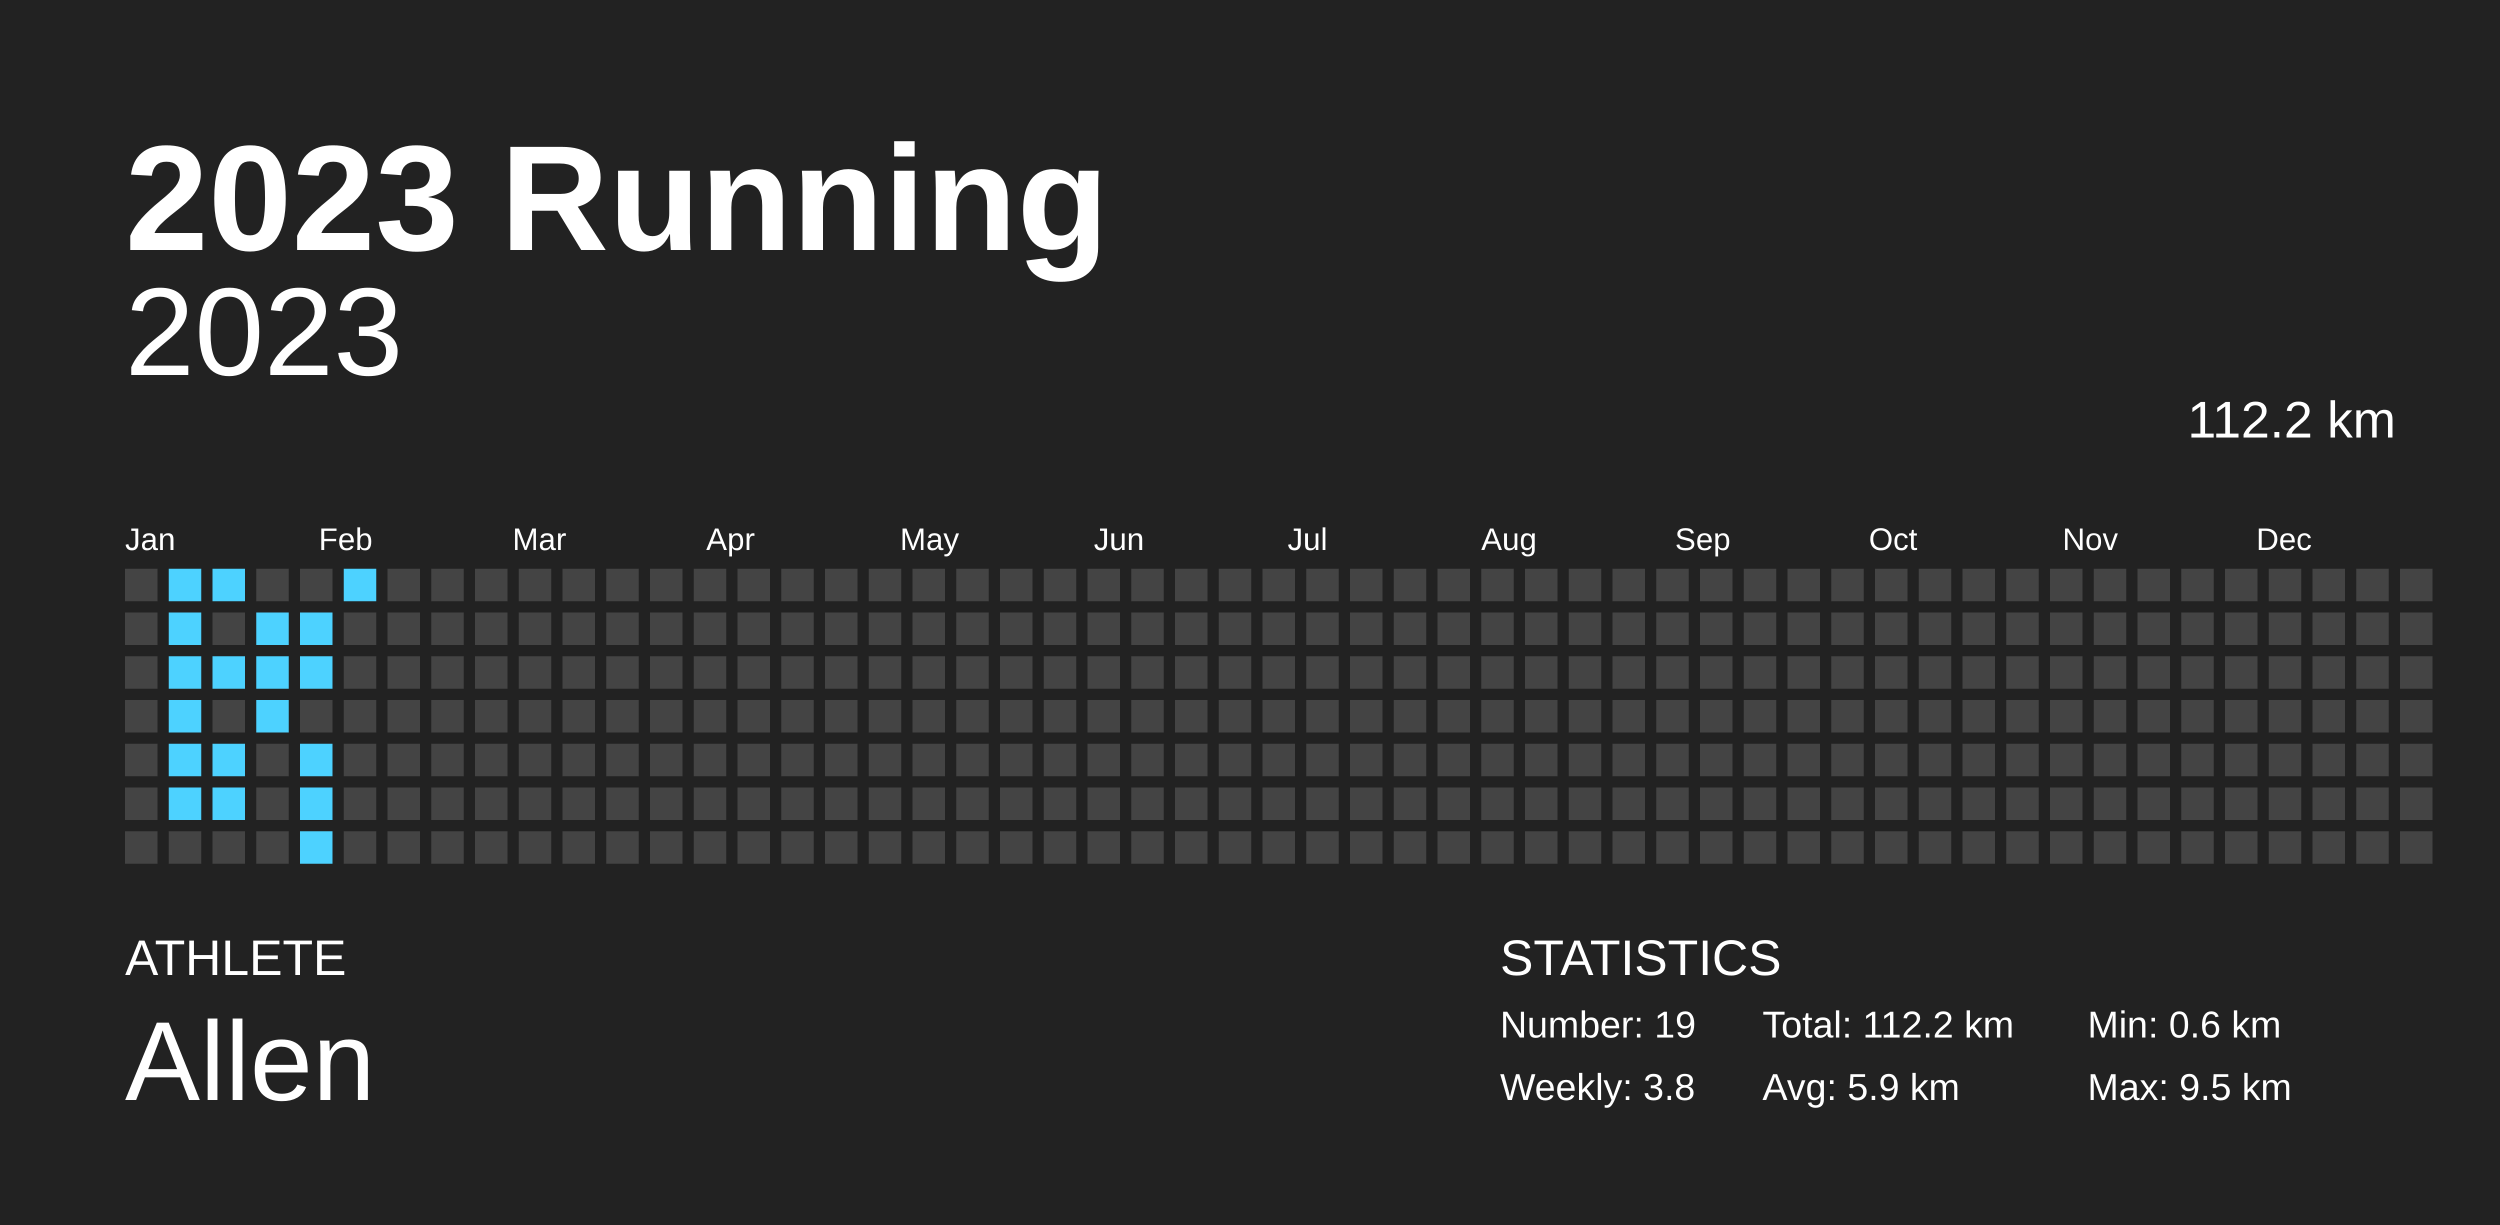
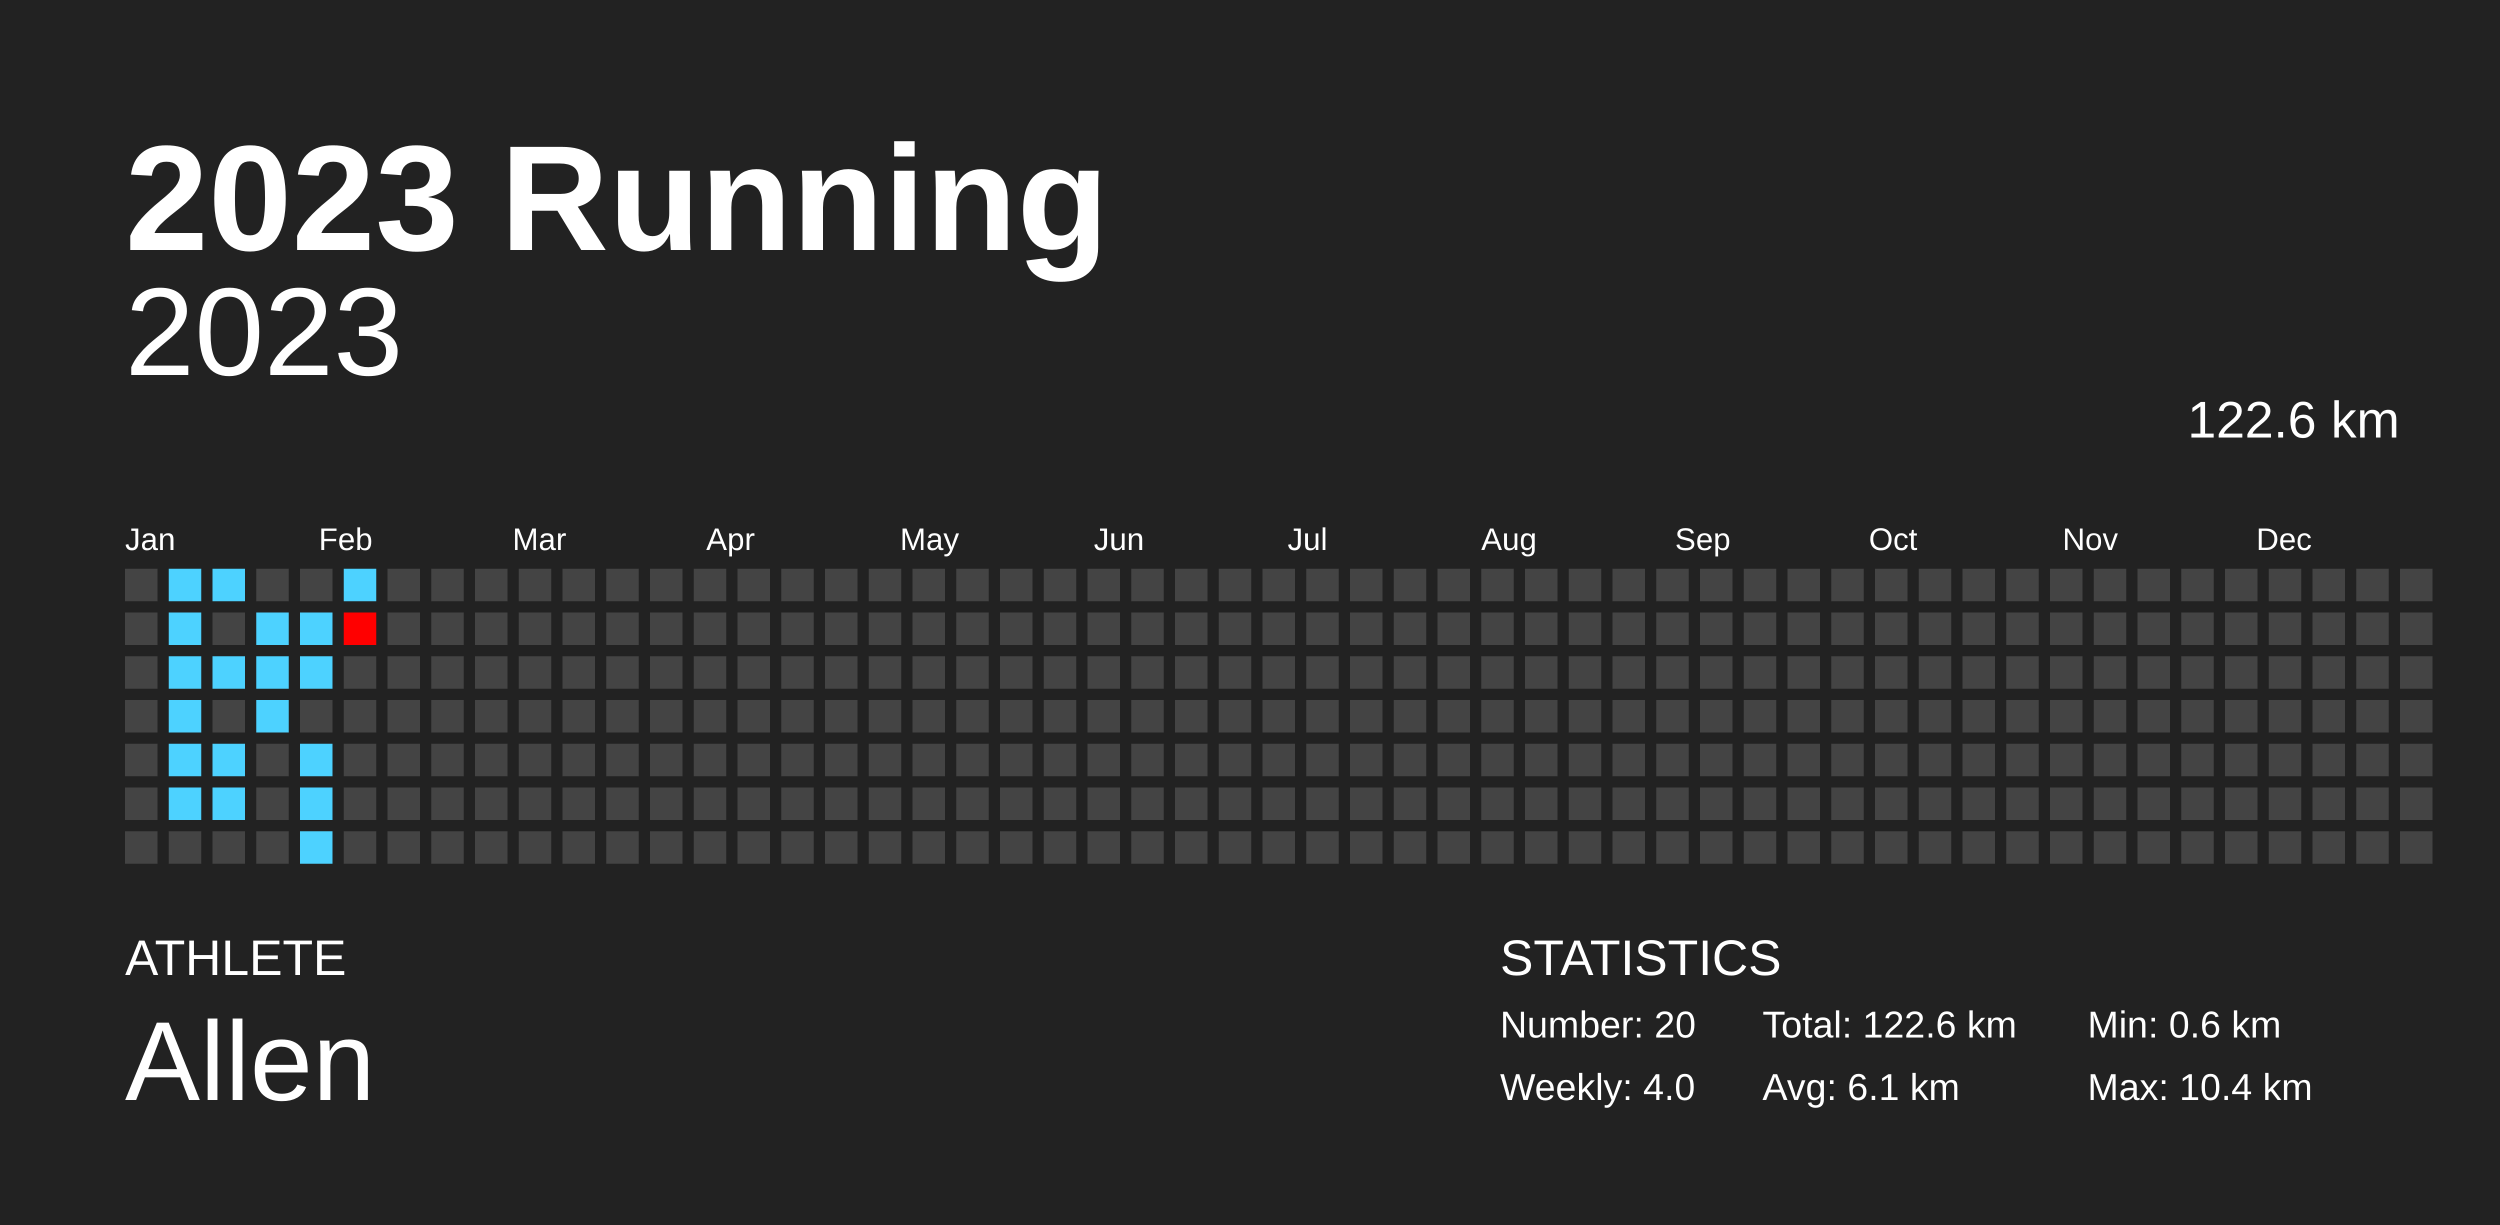
<svg xmlns="http://www.w3.org/2000/svg" baseProfile="full" height="98mm" version="1.1" viewBox="0,0,200,98" width="200mm">
  <defs />
  <rect fill="#222222" height="98" width="200" x="0" y="0" />
  <text fill="#FFFFFF" style="font-size:12px; font-family:Arial; font-weight:bold;" x="10" y="20">2023 Running</text>
  <text fill="#FFFFFF" style="font-size:4px; font-family:Arial" x="10" y="78">ATHLETE</text>
  <text fill="#FFFFFF" style="font-size:9px; font-family:Arial" x="10" y="88">Allen</text>
  <text fill="#FFFFFF" style="font-size:4px; font-family:Arial" x="120" y="78">STATISTICS</text>
-   <text fill="#FFFFFF" style="font-size:3px; font-family:Arial" x="120" y="83">Number: 19</text>
-   <text fill="#FFFFFF" style="font-size:3px; font-family:Arial" x="120" y="88">Weekly: 3.8</text>
-   <text fill="#FFFFFF" style="font-size:3px; font-family:Arial" x="141" y="83">Total: 112.2 km</text>
-   <text fill="#FFFFFF" style="font-size:3px; font-family:Arial" x="141" y="88">Avg: 5.9 km</text>
+   <text fill="#FFFFFF" style="font-size:3px; font-family:Arial" x="120" y="83">Number: 20</text>
+   <text fill="#FFFFFF" style="font-size:3px; font-family:Arial" x="120" y="88">Weekly: 4.0</text>
+   <text fill="#FFFFFF" style="font-size:3px; font-family:Arial" x="141" y="83">Total: 122.6 km</text>
+   <text fill="#FFFFFF" style="font-size:3px; font-family:Arial" x="141" y="88">Avg: 6.1 km</text>
  <text fill="#FFFFFF" style="font-size:3px; font-family:Arial" x="167" y="83">Min: 0.6 km</text>
-   <text fill="#FFFFFF" style="font-size:3px; font-family:Arial" x="167" y="88">Max: 9.5 km</text>
+   <text fill="#FFFFFF" style="font-size:3px; font-family:Arial" x="167" y="88">Max: 10.4 km</text>
  <text alignment-baseline="hanging" fill="#FFFFFF" style="font-size:10.0px; font-family:Arial;" x="10" y="30">2023</text>
-   <text alignment-baseline="hanging" fill="#FFFFFF" style="font-size:4.125px; font-family:Arial;" x="175" y="35">112.2 km</text>
+   <text alignment-baseline="hanging" fill="#FFFFFF" style="font-size:4.125px; font-family:Arial;" x="175" y="35">122.6 km</text>
  <text fill="#FFFFFF" style="font-size:2.5px; font-family:Arial" x="10.0" y="44">Jan</text>
  <text fill="#FFFFFF" style="font-size:2.5px; font-family:Arial" x="25.5" y="44">Feb</text>
  <text fill="#FFFFFF" style="font-size:2.5px; font-family:Arial" x="41.0" y="44">Mar</text>
  <text fill="#FFFFFF" style="font-size:2.5px; font-family:Arial" x="56.5" y="44">Apr</text>
  <text fill="#FFFFFF" style="font-size:2.5px; font-family:Arial" x="72.0" y="44">May</text>
  <text fill="#FFFFFF" style="font-size:2.5px; font-family:Arial" x="87.5" y="44">Jun</text>
  <text fill="#FFFFFF" style="font-size:2.5px; font-family:Arial" x="103.0" y="44">Jul</text>
  <text fill="#FFFFFF" style="font-size:2.5px; font-family:Arial" x="118.5" y="44">Aug</text>
  <text fill="#FFFFFF" style="font-size:2.5px; font-family:Arial" x="134.0" y="44">Sep</text>
  <text fill="#FFFFFF" style="font-size:2.5px; font-family:Arial" x="149.5" y="44">Oct</text>
  <text fill="#FFFFFF" style="font-size:2.5px; font-family:Arial" x="165.0" y="44">Nov</text>
  <text fill="#FFFFFF" style="font-size:2.5px; font-family:Arial" x="180.5" y="44">Dec</text>
  <rect fill="#444444" height="2.6" width="2.6" x="10.0" y="45.5" />
  <rect fill="#444444" height="2.6" width="2.6" x="10.0" y="49.0" />
  <rect fill="#444444" height="2.6" width="2.6" x="10.0" y="52.5" />
  <rect fill="#444444" height="2.6" width="2.6" x="10.0" y="56.0" />
  <rect fill="#444444" height="2.6" width="2.6" x="10.0" y="59.5" />
  <rect fill="#444444" height="2.6" width="2.6" x="10.0" y="63.0" />
  <rect fill="#444444" height="2.6" width="2.6" x="10.0" y="66.5" />
  <rect fill="#4dd2ff" height="2.6" width="2.6" x="13.5" y="45.5" />
  <rect fill="#4dd2ff" height="2.6" width="2.6" x="13.5" y="49.0" />
  <rect fill="#4dd2ff" height="2.6" width="2.6" x="13.5" y="52.5" />
  <rect fill="#4dd2ff" height="2.6" width="2.6" x="13.5" y="56.0" />
  <rect fill="#4dd2ff" height="2.6" width="2.6" x="13.5" y="59.5" />
  <rect fill="#4dd2ff" height="2.6" width="2.6" x="13.5" y="63.0" />
  <rect fill="#444444" height="2.6" width="2.6" x="13.5" y="66.5" />
  <rect fill="#4dd2ff" height="2.6" width="2.6" x="17.0" y="45.5" />
  <rect fill="#444444" height="2.6" width="2.6" x="17.0" y="49.0" />
  <rect fill="#4dd2ff" height="2.6" width="2.6" x="17.0" y="52.5" />
  <rect fill="#444444" height="2.6" width="2.6" x="17.0" y="56.0" />
  <rect fill="#4dd2ff" height="2.6" width="2.6" x="17.0" y="59.5" />
  <rect fill="#4dd2ff" height="2.6" width="2.6" x="17.0" y="63.0" />
  <rect fill="#444444" height="2.6" width="2.6" x="17.0" y="66.5" />
  <rect fill="#444444" height="2.6" width="2.6" x="20.5" y="45.5" />
  <rect fill="#4dd2ff" height="2.6" width="2.6" x="20.5" y="49.0" />
  <rect fill="#4dd2ff" height="2.6" width="2.6" x="20.5" y="52.5" />
  <rect fill="#4dd2ff" height="2.6" width="2.6" x="20.5" y="56.0" />
  <rect fill="#444444" height="2.6" width="2.6" x="20.5" y="59.5" />
  <rect fill="#444444" height="2.6" width="2.6" x="20.5" y="63.0" />
  <rect fill="#444444" height="2.6" width="2.6" x="20.5" y="66.5" />
  <rect fill="#444444" height="2.6" width="2.6" x="24.0" y="45.5" />
  <rect fill="#4dd2ff" height="2.6" width="2.6" x="24.0" y="49.0" />
  <rect fill="#4dd2ff" height="2.6" width="2.6" x="24.0" y="52.5" />
  <rect fill="#444444" height="2.6" width="2.6" x="24.0" y="56.0" />
  <rect fill="#4dd2ff" height="2.6" width="2.6" x="24.0" y="59.5" />
  <rect fill="#4dd2ff" height="2.6" width="2.6" x="24.0" y="63.0" />
  <rect fill="#4dd2ff" height="2.6" width="2.6" x="24.0" y="66.5" />
  <rect fill="#4dd2ff" height="2.6" width="2.6" x="27.5" y="45.5" />
-   <rect fill="#444444" height="2.6" width="2.6" x="27.5" y="49.0" />
+   <rect fill="#ff0000" height="2.6" width="2.6" x="27.5" y="49.0" />
  <rect fill="#444444" height="2.6" width="2.6" x="27.5" y="52.5" />
  <rect fill="#444444" height="2.6" width="2.6" x="27.5" y="56.0" />
  <rect fill="#444444" height="2.6" width="2.6" x="27.5" y="59.5" />
  <rect fill="#444444" height="2.6" width="2.6" x="27.5" y="63.0" />
  <rect fill="#444444" height="2.6" width="2.6" x="27.5" y="66.5" />
  <rect fill="#444444" height="2.6" width="2.6" x="31.0" y="45.5" />
  <rect fill="#444444" height="2.6" width="2.6" x="31.0" y="49.0" />
  <rect fill="#444444" height="2.6" width="2.6" x="31.0" y="52.5" />
  <rect fill="#444444" height="2.6" width="2.6" x="31.0" y="56.0" />
  <rect fill="#444444" height="2.6" width="2.6" x="31.0" y="59.5" />
  <rect fill="#444444" height="2.6" width="2.6" x="31.0" y="63.0" />
  <rect fill="#444444" height="2.6" width="2.6" x="31.0" y="66.5" />
  <rect fill="#444444" height="2.6" width="2.6" x="34.5" y="45.5" />
  <rect fill="#444444" height="2.6" width="2.6" x="34.5" y="49.0" />
  <rect fill="#444444" height="2.6" width="2.6" x="34.5" y="52.5" />
  <rect fill="#444444" height="2.6" width="2.6" x="34.5" y="56.0" />
  <rect fill="#444444" height="2.6" width="2.6" x="34.5" y="59.5" />
  <rect fill="#444444" height="2.6" width="2.6" x="34.5" y="63.0" />
  <rect fill="#444444" height="2.6" width="2.6" x="34.5" y="66.5" />
  <rect fill="#444444" height="2.6" width="2.6" x="38.0" y="45.5" />
  <rect fill="#444444" height="2.6" width="2.6" x="38.0" y="49.0" />
  <rect fill="#444444" height="2.6" width="2.6" x="38.0" y="52.5" />
  <rect fill="#444444" height="2.6" width="2.6" x="38.0" y="56.0" />
  <rect fill="#444444" height="2.6" width="2.6" x="38.0" y="59.5" />
  <rect fill="#444444" height="2.6" width="2.6" x="38.0" y="63.0" />
  <rect fill="#444444" height="2.6" width="2.6" x="38.0" y="66.5" />
  <rect fill="#444444" height="2.6" width="2.6" x="41.5" y="45.5" />
  <rect fill="#444444" height="2.6" width="2.6" x="41.5" y="49.0" />
  <rect fill="#444444" height="2.6" width="2.6" x="41.5" y="52.5" />
  <rect fill="#444444" height="2.6" width="2.6" x="41.5" y="56.0" />
  <rect fill="#444444" height="2.6" width="2.6" x="41.5" y="59.5" />
  <rect fill="#444444" height="2.6" width="2.6" x="41.5" y="63.0" />
  <rect fill="#444444" height="2.6" width="2.6" x="41.5" y="66.5" />
  <rect fill="#444444" height="2.6" width="2.6" x="45.0" y="45.5" />
  <rect fill="#444444" height="2.6" width="2.6" x="45.0" y="49.0" />
  <rect fill="#444444" height="2.6" width="2.6" x="45.0" y="52.5" />
  <rect fill="#444444" height="2.6" width="2.6" x="45.0" y="56.0" />
  <rect fill="#444444" height="2.6" width="2.6" x="45.0" y="59.5" />
  <rect fill="#444444" height="2.6" width="2.6" x="45.0" y="63.0" />
  <rect fill="#444444" height="2.6" width="2.6" x="45.0" y="66.5" />
  <rect fill="#444444" height="2.6" width="2.6" x="48.5" y="45.5" />
  <rect fill="#444444" height="2.6" width="2.6" x="48.5" y="49.0" />
  <rect fill="#444444" height="2.6" width="2.6" x="48.5" y="52.5" />
  <rect fill="#444444" height="2.6" width="2.6" x="48.5" y="56.0" />
  <rect fill="#444444" height="2.6" width="2.6" x="48.5" y="59.5" />
  <rect fill="#444444" height="2.6" width="2.6" x="48.5" y="63.0" />
  <rect fill="#444444" height="2.6" width="2.6" x="48.5" y="66.5" />
  <rect fill="#444444" height="2.6" width="2.6" x="52.0" y="45.5" />
  <rect fill="#444444" height="2.6" width="2.6" x="52.0" y="49.0" />
  <rect fill="#444444" height="2.6" width="2.6" x="52.0" y="52.5" />
  <rect fill="#444444" height="2.6" width="2.6" x="52.0" y="56.0" />
  <rect fill="#444444" height="2.6" width="2.6" x="52.0" y="59.5" />
  <rect fill="#444444" height="2.6" width="2.6" x="52.0" y="63.0" />
  <rect fill="#444444" height="2.6" width="2.6" x="52.0" y="66.5" />
  <rect fill="#444444" height="2.6" width="2.6" x="55.5" y="45.5" />
  <rect fill="#444444" height="2.6" width="2.6" x="55.5" y="49.0" />
  <rect fill="#444444" height="2.6" width="2.6" x="55.5" y="52.5" />
  <rect fill="#444444" height="2.6" width="2.6" x="55.5" y="56.0" />
  <rect fill="#444444" height="2.6" width="2.6" x="55.5" y="59.5" />
  <rect fill="#444444" height="2.6" width="2.6" x="55.5" y="63.0" />
  <rect fill="#444444" height="2.6" width="2.6" x="55.5" y="66.5" />
  <rect fill="#444444" height="2.6" width="2.6" x="59.0" y="45.5" />
  <rect fill="#444444" height="2.6" width="2.6" x="59.0" y="49.0" />
  <rect fill="#444444" height="2.6" width="2.6" x="59.0" y="52.5" />
  <rect fill="#444444" height="2.6" width="2.6" x="59.0" y="56.0" />
  <rect fill="#444444" height="2.6" width="2.6" x="59.0" y="59.5" />
  <rect fill="#444444" height="2.6" width="2.6" x="59.0" y="63.0" />
  <rect fill="#444444" height="2.6" width="2.6" x="59.0" y="66.5" />
  <rect fill="#444444" height="2.6" width="2.6" x="62.5" y="45.5" />
  <rect fill="#444444" height="2.6" width="2.6" x="62.5" y="49.0" />
  <rect fill="#444444" height="2.6" width="2.6" x="62.5" y="52.5" />
  <rect fill="#444444" height="2.6" width="2.6" x="62.5" y="56.0" />
  <rect fill="#444444" height="2.6" width="2.6" x="62.5" y="59.5" />
  <rect fill="#444444" height="2.6" width="2.6" x="62.5" y="63.0" />
  <rect fill="#444444" height="2.6" width="2.6" x="62.5" y="66.5" />
  <rect fill="#444444" height="2.6" width="2.6" x="66.0" y="45.5" />
  <rect fill="#444444" height="2.6" width="2.6" x="66.0" y="49.0" />
  <rect fill="#444444" height="2.6" width="2.6" x="66.0" y="52.5" />
  <rect fill="#444444" height="2.6" width="2.6" x="66.0" y="56.0" />
  <rect fill="#444444" height="2.6" width="2.6" x="66.0" y="59.5" />
  <rect fill="#444444" height="2.6" width="2.6" x="66.0" y="63.0" />
  <rect fill="#444444" height="2.6" width="2.6" x="66.0" y="66.5" />
  <rect fill="#444444" height="2.6" width="2.6" x="69.5" y="45.5" />
  <rect fill="#444444" height="2.6" width="2.6" x="69.5" y="49.0" />
  <rect fill="#444444" height="2.6" width="2.6" x="69.5" y="52.5" />
  <rect fill="#444444" height="2.6" width="2.6" x="69.5" y="56.0" />
  <rect fill="#444444" height="2.6" width="2.6" x="69.5" y="59.5" />
  <rect fill="#444444" height="2.6" width="2.6" x="69.5" y="63.0" />
  <rect fill="#444444" height="2.6" width="2.6" x="69.5" y="66.5" />
  <rect fill="#444444" height="2.6" width="2.6" x="73.0" y="45.5" />
  <rect fill="#444444" height="2.6" width="2.6" x="73.0" y="49.0" />
  <rect fill="#444444" height="2.6" width="2.6" x="73.0" y="52.5" />
  <rect fill="#444444" height="2.6" width="2.6" x="73.0" y="56.0" />
  <rect fill="#444444" height="2.6" width="2.6" x="73.0" y="59.5" />
  <rect fill="#444444" height="2.6" width="2.6" x="73.0" y="63.0" />
  <rect fill="#444444" height="2.6" width="2.6" x="73.0" y="66.5" />
  <rect fill="#444444" height="2.6" width="2.6" x="76.5" y="45.5" />
  <rect fill="#444444" height="2.6" width="2.6" x="76.5" y="49.0" />
  <rect fill="#444444" height="2.6" width="2.6" x="76.5" y="52.5" />
  <rect fill="#444444" height="2.6" width="2.6" x="76.5" y="56.0" />
  <rect fill="#444444" height="2.6" width="2.6" x="76.5" y="59.5" />
  <rect fill="#444444" height="2.6" width="2.6" x="76.5" y="63.0" />
  <rect fill="#444444" height="2.6" width="2.6" x="76.5" y="66.5" />
  <rect fill="#444444" height="2.6" width="2.6" x="80.0" y="45.5" />
  <rect fill="#444444" height="2.6" width="2.6" x="80.0" y="49.0" />
  <rect fill="#444444" height="2.6" width="2.6" x="80.0" y="52.5" />
  <rect fill="#444444" height="2.6" width="2.6" x="80.0" y="56.0" />
  <rect fill="#444444" height="2.6" width="2.6" x="80.0" y="59.5" />
  <rect fill="#444444" height="2.6" width="2.6" x="80.0" y="63.0" />
  <rect fill="#444444" height="2.6" width="2.6" x="80.0" y="66.5" />
  <rect fill="#444444" height="2.6" width="2.6" x="83.5" y="45.5" />
  <rect fill="#444444" height="2.6" width="2.6" x="83.5" y="49.0" />
  <rect fill="#444444" height="2.6" width="2.6" x="83.5" y="52.5" />
  <rect fill="#444444" height="2.6" width="2.6" x="83.5" y="56.0" />
  <rect fill="#444444" height="2.6" width="2.6" x="83.5" y="59.5" />
  <rect fill="#444444" height="2.6" width="2.6" x="83.5" y="63.0" />
  <rect fill="#444444" height="2.6" width="2.6" x="83.5" y="66.5" />
  <rect fill="#444444" height="2.6" width="2.6" x="87.0" y="45.5" />
  <rect fill="#444444" height="2.6" width="2.6" x="87.0" y="49.0" />
  <rect fill="#444444" height="2.6" width="2.6" x="87.0" y="52.5" />
  <rect fill="#444444" height="2.6" width="2.6" x="87.0" y="56.0" />
  <rect fill="#444444" height="2.6" width="2.6" x="87.0" y="59.5" />
  <rect fill="#444444" height="2.6" width="2.6" x="87.0" y="63.0" />
  <rect fill="#444444" height="2.6" width="2.6" x="87.0" y="66.5" />
  <rect fill="#444444" height="2.6" width="2.6" x="90.5" y="45.5" />
  <rect fill="#444444" height="2.6" width="2.6" x="90.5" y="49.0" />
  <rect fill="#444444" height="2.6" width="2.6" x="90.5" y="52.5" />
  <rect fill="#444444" height="2.6" width="2.6" x="90.5" y="56.0" />
  <rect fill="#444444" height="2.6" width="2.6" x="90.5" y="59.5" />
  <rect fill="#444444" height="2.6" width="2.6" x="90.5" y="63.0" />
  <rect fill="#444444" height="2.6" width="2.6" x="90.5" y="66.5" />
  <rect fill="#444444" height="2.6" width="2.6" x="94.0" y="45.5" />
  <rect fill="#444444" height="2.6" width="2.6" x="94.0" y="49.0" />
  <rect fill="#444444" height="2.6" width="2.6" x="94.0" y="52.5" />
  <rect fill="#444444" height="2.6" width="2.6" x="94.0" y="56.0" />
  <rect fill="#444444" height="2.6" width="2.6" x="94.0" y="59.5" />
  <rect fill="#444444" height="2.6" width="2.6" x="94.0" y="63.0" />
  <rect fill="#444444" height="2.6" width="2.6" x="94.0" y="66.5" />
  <rect fill="#444444" height="2.6" width="2.6" x="97.5" y="45.5" />
  <rect fill="#444444" height="2.6" width="2.6" x="97.5" y="49.0" />
  <rect fill="#444444" height="2.6" width="2.6" x="97.5" y="52.5" />
  <rect fill="#444444" height="2.6" width="2.6" x="97.5" y="56.0" />
  <rect fill="#444444" height="2.6" width="2.6" x="97.5" y="59.5" />
  <rect fill="#444444" height="2.6" width="2.6" x="97.5" y="63.0" />
  <rect fill="#444444" height="2.6" width="2.6" x="97.5" y="66.5" />
  <rect fill="#444444" height="2.6" width="2.6" x="101.0" y="45.5" />
  <rect fill="#444444" height="2.6" width="2.6" x="101.0" y="49.0" />
  <rect fill="#444444" height="2.6" width="2.6" x="101.0" y="52.5" />
  <rect fill="#444444" height="2.6" width="2.6" x="101.0" y="56.0" />
  <rect fill="#444444" height="2.6" width="2.6" x="101.0" y="59.5" />
  <rect fill="#444444" height="2.6" width="2.6" x="101.0" y="63.0" />
  <rect fill="#444444" height="2.6" width="2.6" x="101.0" y="66.5" />
  <rect fill="#444444" height="2.6" width="2.6" x="104.5" y="45.5" />
  <rect fill="#444444" height="2.6" width="2.6" x="104.5" y="49.0" />
  <rect fill="#444444" height="2.6" width="2.6" x="104.5" y="52.5" />
  <rect fill="#444444" height="2.6" width="2.6" x="104.5" y="56.0" />
  <rect fill="#444444" height="2.6" width="2.6" x="104.5" y="59.5" />
  <rect fill="#444444" height="2.6" width="2.6" x="104.5" y="63.0" />
  <rect fill="#444444" height="2.6" width="2.6" x="104.5" y="66.5" />
  <rect fill="#444444" height="2.6" width="2.6" x="108.0" y="45.5" />
  <rect fill="#444444" height="2.6" width="2.6" x="108.0" y="49.0" />
  <rect fill="#444444" height="2.6" width="2.6" x="108.0" y="52.5" />
  <rect fill="#444444" height="2.6" width="2.6" x="108.0" y="56.0" />
  <rect fill="#444444" height="2.6" width="2.6" x="108.0" y="59.5" />
  <rect fill="#444444" height="2.6" width="2.6" x="108.0" y="63.0" />
  <rect fill="#444444" height="2.6" width="2.6" x="108.0" y="66.5" />
  <rect fill="#444444" height="2.6" width="2.6" x="111.5" y="45.5" />
  <rect fill="#444444" height="2.6" width="2.6" x="111.5" y="49.0" />
  <rect fill="#444444" height="2.6" width="2.6" x="111.5" y="52.5" />
  <rect fill="#444444" height="2.6" width="2.6" x="111.5" y="56.0" />
  <rect fill="#444444" height="2.6" width="2.6" x="111.5" y="59.5" />
  <rect fill="#444444" height="2.6" width="2.6" x="111.5" y="63.0" />
  <rect fill="#444444" height="2.6" width="2.6" x="111.5" y="66.5" />
  <rect fill="#444444" height="2.6" width="2.6" x="115.0" y="45.5" />
  <rect fill="#444444" height="2.6" width="2.6" x="115.0" y="49.0" />
  <rect fill="#444444" height="2.6" width="2.6" x="115.0" y="52.5" />
  <rect fill="#444444" height="2.6" width="2.6" x="115.0" y="56.0" />
  <rect fill="#444444" height="2.6" width="2.6" x="115.0" y="59.5" />
  <rect fill="#444444" height="2.6" width="2.6" x="115.0" y="63.0" />
  <rect fill="#444444" height="2.6" width="2.6" x="115.0" y="66.5" />
  <rect fill="#444444" height="2.6" width="2.6" x="118.5" y="45.5" />
  <rect fill="#444444" height="2.6" width="2.6" x="118.5" y="49.0" />
  <rect fill="#444444" height="2.6" width="2.6" x="118.5" y="52.5" />
  <rect fill="#444444" height="2.6" width="2.6" x="118.5" y="56.0" />
  <rect fill="#444444" height="2.6" width="2.6" x="118.5" y="59.5" />
  <rect fill="#444444" height="2.6" width="2.6" x="118.5" y="63.0" />
  <rect fill="#444444" height="2.6" width="2.6" x="118.5" y="66.5" />
  <rect fill="#444444" height="2.6" width="2.6" x="122.0" y="45.5" />
  <rect fill="#444444" height="2.6" width="2.6" x="122.0" y="49.0" />
  <rect fill="#444444" height="2.6" width="2.6" x="122.0" y="52.5" />
  <rect fill="#444444" height="2.6" width="2.6" x="122.0" y="56.0" />
  <rect fill="#444444" height="2.6" width="2.6" x="122.0" y="59.5" />
  <rect fill="#444444" height="2.6" width="2.6" x="122.0" y="63.0" />
  <rect fill="#444444" height="2.6" width="2.6" x="122.0" y="66.5" />
  <rect fill="#444444" height="2.6" width="2.6" x="125.5" y="45.5" />
  <rect fill="#444444" height="2.6" width="2.6" x="125.5" y="49.0" />
  <rect fill="#444444" height="2.6" width="2.6" x="125.5" y="52.5" />
  <rect fill="#444444" height="2.6" width="2.6" x="125.5" y="56.0" />
  <rect fill="#444444" height="2.6" width="2.6" x="125.5" y="59.5" />
  <rect fill="#444444" height="2.6" width="2.6" x="125.5" y="63.0" />
  <rect fill="#444444" height="2.6" width="2.6" x="125.5" y="66.5" />
  <rect fill="#444444" height="2.6" width="2.6" x="129.0" y="45.5" />
  <rect fill="#444444" height="2.6" width="2.6" x="129.0" y="49.0" />
  <rect fill="#444444" height="2.6" width="2.6" x="129.0" y="52.5" />
  <rect fill="#444444" height="2.6" width="2.6" x="129.0" y="56.0" />
  <rect fill="#444444" height="2.6" width="2.6" x="129.0" y="59.5" />
  <rect fill="#444444" height="2.6" width="2.6" x="129.0" y="63.0" />
  <rect fill="#444444" height="2.6" width="2.6" x="129.0" y="66.5" />
  <rect fill="#444444" height="2.6" width="2.6" x="132.5" y="45.5" />
  <rect fill="#444444" height="2.6" width="2.6" x="132.5" y="49.0" />
  <rect fill="#444444" height="2.6" width="2.6" x="132.5" y="52.5" />
  <rect fill="#444444" height="2.6" width="2.6" x="132.5" y="56.0" />
  <rect fill="#444444" height="2.6" width="2.6" x="132.5" y="59.5" />
  <rect fill="#444444" height="2.6" width="2.6" x="132.5" y="63.0" />
  <rect fill="#444444" height="2.6" width="2.6" x="132.5" y="66.5" />
  <rect fill="#444444" height="2.6" width="2.6" x="136.0" y="45.5" />
  <rect fill="#444444" height="2.6" width="2.6" x="136.0" y="49.0" />
  <rect fill="#444444" height="2.6" width="2.6" x="136.0" y="52.5" />
  <rect fill="#444444" height="2.6" width="2.6" x="136.0" y="56.0" />
  <rect fill="#444444" height="2.6" width="2.6" x="136.0" y="59.5" />
  <rect fill="#444444" height="2.6" width="2.6" x="136.0" y="63.0" />
  <rect fill="#444444" height="2.6" width="2.6" x="136.0" y="66.5" />
  <rect fill="#444444" height="2.6" width="2.6" x="139.5" y="45.5" />
  <rect fill="#444444" height="2.6" width="2.6" x="139.5" y="49.0" />
  <rect fill="#444444" height="2.6" width="2.6" x="139.5" y="52.5" />
  <rect fill="#444444" height="2.6" width="2.6" x="139.5" y="56.0" />
  <rect fill="#444444" height="2.6" width="2.6" x="139.5" y="59.5" />
  <rect fill="#444444" height="2.6" width="2.6" x="139.5" y="63.0" />
  <rect fill="#444444" height="2.6" width="2.6" x="139.5" y="66.5" />
  <rect fill="#444444" height="2.6" width="2.6" x="143.0" y="45.5" />
  <rect fill="#444444" height="2.6" width="2.6" x="143.0" y="49.0" />
  <rect fill="#444444" height="2.6" width="2.6" x="143.0" y="52.5" />
  <rect fill="#444444" height="2.6" width="2.6" x="143.0" y="56.0" />
  <rect fill="#444444" height="2.6" width="2.6" x="143.0" y="59.5" />
  <rect fill="#444444" height="2.6" width="2.6" x="143.0" y="63.0" />
  <rect fill="#444444" height="2.6" width="2.6" x="143.0" y="66.5" />
  <rect fill="#444444" height="2.6" width="2.6" x="146.5" y="45.5" />
  <rect fill="#444444" height="2.6" width="2.6" x="146.5" y="49.0" />
  <rect fill="#444444" height="2.6" width="2.6" x="146.5" y="52.5" />
  <rect fill="#444444" height="2.6" width="2.6" x="146.5" y="56.0" />
  <rect fill="#444444" height="2.6" width="2.6" x="146.5" y="59.5" />
  <rect fill="#444444" height="2.6" width="2.6" x="146.5" y="63.0" />
  <rect fill="#444444" height="2.6" width="2.6" x="146.5" y="66.5" />
  <rect fill="#444444" height="2.6" width="2.6" x="150.0" y="45.5" />
  <rect fill="#444444" height="2.6" width="2.6" x="150.0" y="49.0" />
  <rect fill="#444444" height="2.6" width="2.6" x="150.0" y="52.5" />
  <rect fill="#444444" height="2.6" width="2.6" x="150.0" y="56.0" />
  <rect fill="#444444" height="2.6" width="2.6" x="150.0" y="59.5" />
  <rect fill="#444444" height="2.6" width="2.6" x="150.0" y="63.0" />
  <rect fill="#444444" height="2.6" width="2.6" x="150.0" y="66.5" />
  <rect fill="#444444" height="2.6" width="2.6" x="153.5" y="45.5" />
  <rect fill="#444444" height="2.6" width="2.6" x="153.5" y="49.0" />
  <rect fill="#444444" height="2.6" width="2.6" x="153.5" y="52.5" />
  <rect fill="#444444" height="2.6" width="2.6" x="153.5" y="56.0" />
  <rect fill="#444444" height="2.6" width="2.6" x="153.5" y="59.5" />
  <rect fill="#444444" height="2.6" width="2.6" x="153.5" y="63.0" />
  <rect fill="#444444" height="2.6" width="2.6" x="153.5" y="66.5" />
  <rect fill="#444444" height="2.6" width="2.6" x="157.0" y="45.5" />
  <rect fill="#444444" height="2.6" width="2.6" x="157.0" y="49.0" />
  <rect fill="#444444" height="2.6" width="2.6" x="157.0" y="52.5" />
  <rect fill="#444444" height="2.6" width="2.6" x="157.0" y="56.0" />
  <rect fill="#444444" height="2.6" width="2.6" x="157.0" y="59.5" />
  <rect fill="#444444" height="2.6" width="2.6" x="157.0" y="63.0" />
  <rect fill="#444444" height="2.6" width="2.6" x="157.0" y="66.5" />
  <rect fill="#444444" height="2.6" width="2.6" x="160.5" y="45.5" />
  <rect fill="#444444" height="2.6" width="2.6" x="160.5" y="49.0" />
  <rect fill="#444444" height="2.6" width="2.6" x="160.5" y="52.5" />
  <rect fill="#444444" height="2.6" width="2.6" x="160.5" y="56.0" />
  <rect fill="#444444" height="2.6" width="2.6" x="160.5" y="59.5" />
  <rect fill="#444444" height="2.6" width="2.6" x="160.5" y="63.0" />
  <rect fill="#444444" height="2.6" width="2.6" x="160.5" y="66.5" />
  <rect fill="#444444" height="2.6" width="2.6" x="164.0" y="45.5" />
  <rect fill="#444444" height="2.6" width="2.6" x="164.0" y="49.0" />
  <rect fill="#444444" height="2.6" width="2.6" x="164.0" y="52.5" />
  <rect fill="#444444" height="2.6" width="2.6" x="164.0" y="56.0" />
  <rect fill="#444444" height="2.6" width="2.6" x="164.0" y="59.5" />
  <rect fill="#444444" height="2.6" width="2.6" x="164.0" y="63.0" />
  <rect fill="#444444" height="2.6" width="2.6" x="164.0" y="66.5" />
  <rect fill="#444444" height="2.6" width="2.6" x="167.5" y="45.5" />
  <rect fill="#444444" height="2.6" width="2.6" x="167.5" y="49.0" />
  <rect fill="#444444" height="2.6" width="2.6" x="167.5" y="52.5" />
  <rect fill="#444444" height="2.6" width="2.6" x="167.5" y="56.0" />
  <rect fill="#444444" height="2.6" width="2.6" x="167.5" y="59.5" />
  <rect fill="#444444" height="2.6" width="2.6" x="167.5" y="63.0" />
  <rect fill="#444444" height="2.6" width="2.6" x="167.5" y="66.5" />
  <rect fill="#444444" height="2.6" width="2.6" x="171.0" y="45.5" />
  <rect fill="#444444" height="2.6" width="2.6" x="171.0" y="49.0" />
  <rect fill="#444444" height="2.6" width="2.6" x="171.0" y="52.5" />
  <rect fill="#444444" height="2.6" width="2.6" x="171.0" y="56.0" />
  <rect fill="#444444" height="2.6" width="2.6" x="171.0" y="59.5" />
  <rect fill="#444444" height="2.6" width="2.6" x="171.0" y="63.0" />
  <rect fill="#444444" height="2.6" width="2.6" x="171.0" y="66.5" />
  <rect fill="#444444" height="2.6" width="2.6" x="174.5" y="45.5" />
  <rect fill="#444444" height="2.6" width="2.6" x="174.5" y="49.0" />
  <rect fill="#444444" height="2.6" width="2.6" x="174.5" y="52.5" />
  <rect fill="#444444" height="2.6" width="2.6" x="174.5" y="56.0" />
  <rect fill="#444444" height="2.6" width="2.6" x="174.5" y="59.5" />
  <rect fill="#444444" height="2.6" width="2.6" x="174.5" y="63.0" />
  <rect fill="#444444" height="2.6" width="2.6" x="174.5" y="66.5" />
  <rect fill="#444444" height="2.6" width="2.6" x="178.0" y="45.5" />
  <rect fill="#444444" height="2.6" width="2.6" x="178.0" y="49.0" />
  <rect fill="#444444" height="2.6" width="2.6" x="178.0" y="52.5" />
  <rect fill="#444444" height="2.6" width="2.6" x="178.0" y="56.0" />
  <rect fill="#444444" height="2.6" width="2.6" x="178.0" y="59.5" />
  <rect fill="#444444" height="2.6" width="2.6" x="178.0" y="63.0" />
  <rect fill="#444444" height="2.6" width="2.6" x="178.0" y="66.5" />
  <rect fill="#444444" height="2.6" width="2.6" x="181.5" y="45.5" />
  <rect fill="#444444" height="2.6" width="2.6" x="181.5" y="49.0" />
  <rect fill="#444444" height="2.6" width="2.6" x="181.5" y="52.5" />
  <rect fill="#444444" height="2.6" width="2.6" x="181.5" y="56.0" />
  <rect fill="#444444" height="2.6" width="2.6" x="181.5" y="59.5" />
  <rect fill="#444444" height="2.6" width="2.6" x="181.5" y="63.0" />
  <rect fill="#444444" height="2.6" width="2.6" x="181.5" y="66.5" />
  <rect fill="#444444" height="2.6" width="2.6" x="185.0" y="45.5" />
  <rect fill="#444444" height="2.6" width="2.6" x="185.0" y="49.0" />
  <rect fill="#444444" height="2.6" width="2.6" x="185.0" y="52.5" />
  <rect fill="#444444" height="2.6" width="2.6" x="185.0" y="56.0" />
  <rect fill="#444444" height="2.6" width="2.6" x="185.0" y="59.5" />
  <rect fill="#444444" height="2.6" width="2.6" x="185.0" y="63.0" />
  <rect fill="#444444" height="2.6" width="2.6" x="185.0" y="66.5" />
  <rect fill="#444444" height="2.6" width="2.6" x="188.5" y="45.5" />
  <rect fill="#444444" height="2.6" width="2.6" x="188.5" y="49.0" />
  <rect fill="#444444" height="2.6" width="2.6" x="188.5" y="52.5" />
  <rect fill="#444444" height="2.6" width="2.6" x="188.5" y="56.0" />
  <rect fill="#444444" height="2.6" width="2.6" x="188.5" y="59.5" />
  <rect fill="#444444" height="2.6" width="2.6" x="188.5" y="63.0" />
  <rect fill="#444444" height="2.6" width="2.6" x="188.5" y="66.5" />
  <rect fill="#444444" height="2.6" width="2.6" x="192.0" y="45.5" />
  <rect fill="#444444" height="2.6" width="2.6" x="192.0" y="49.0" />
  <rect fill="#444444" height="2.6" width="2.6" x="192.0" y="52.5" />
  <rect fill="#444444" height="2.6" width="2.6" x="192.0" y="56.0" />
  <rect fill="#444444" height="2.6" width="2.6" x="192.0" y="59.5" />
  <rect fill="#444444" height="2.6" width="2.6" x="192.0" y="63.0" />
  <rect fill="#444444" height="2.6" width="2.6" x="192.0" y="66.5" />
</svg>
